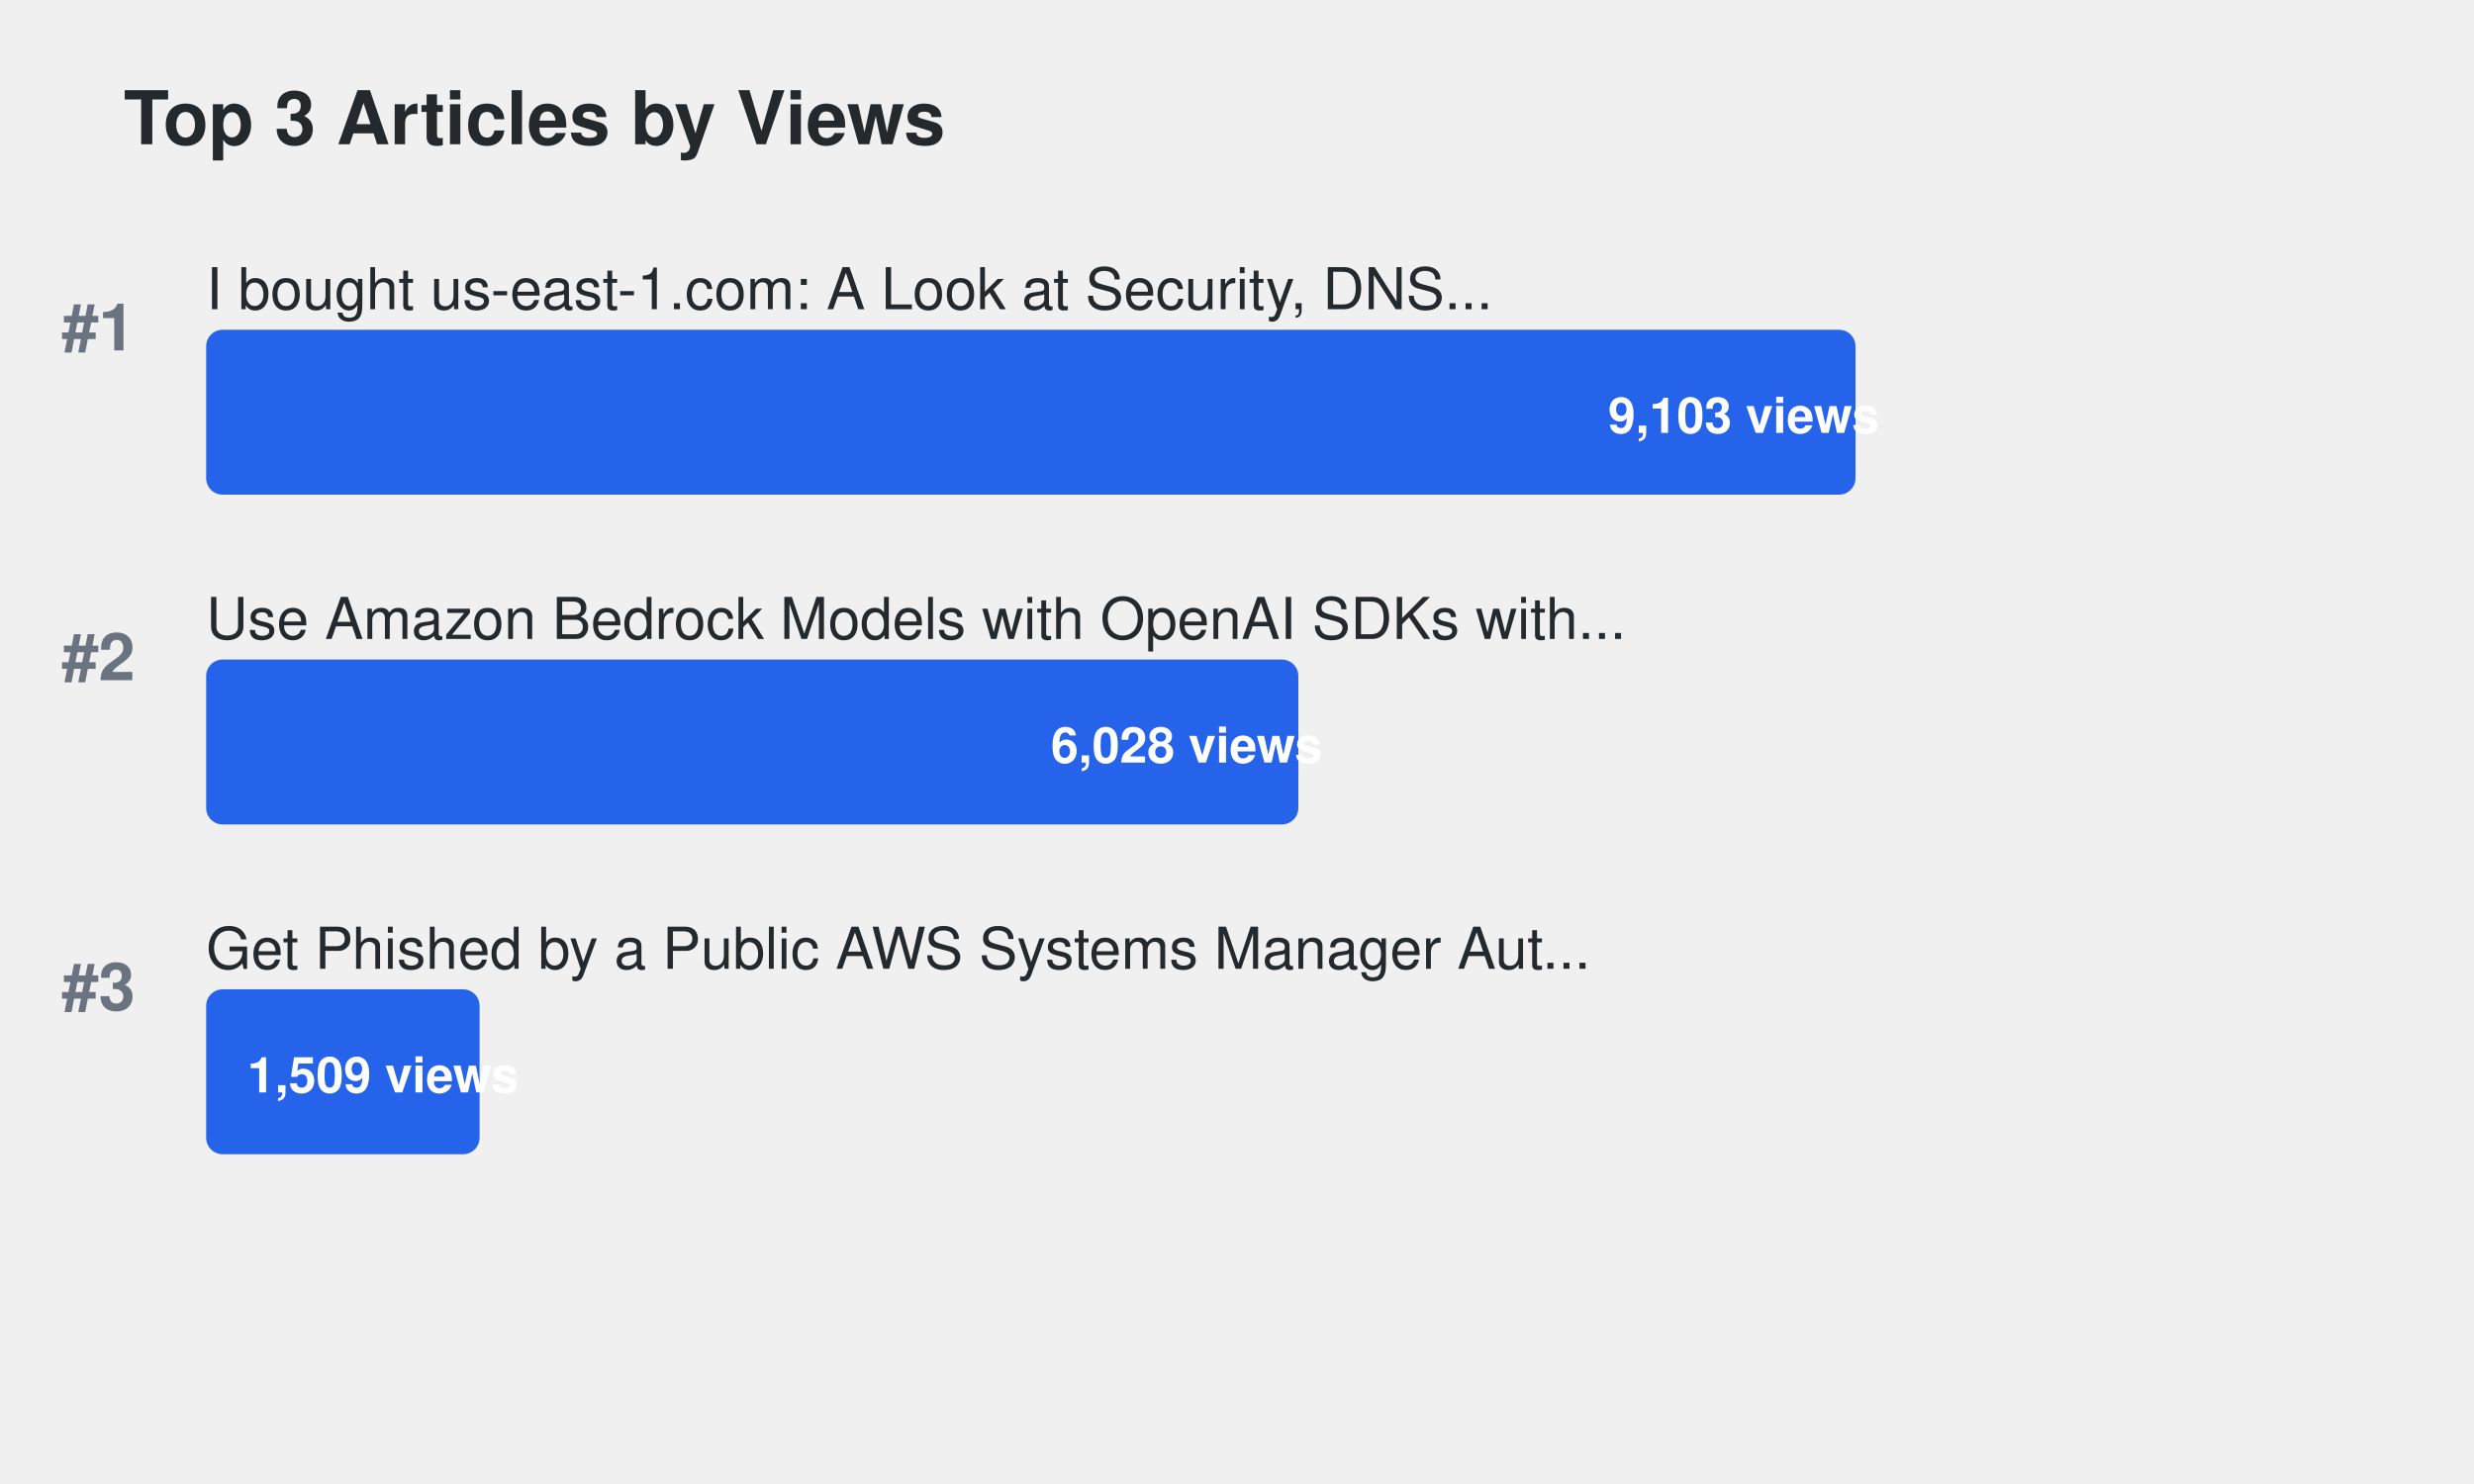
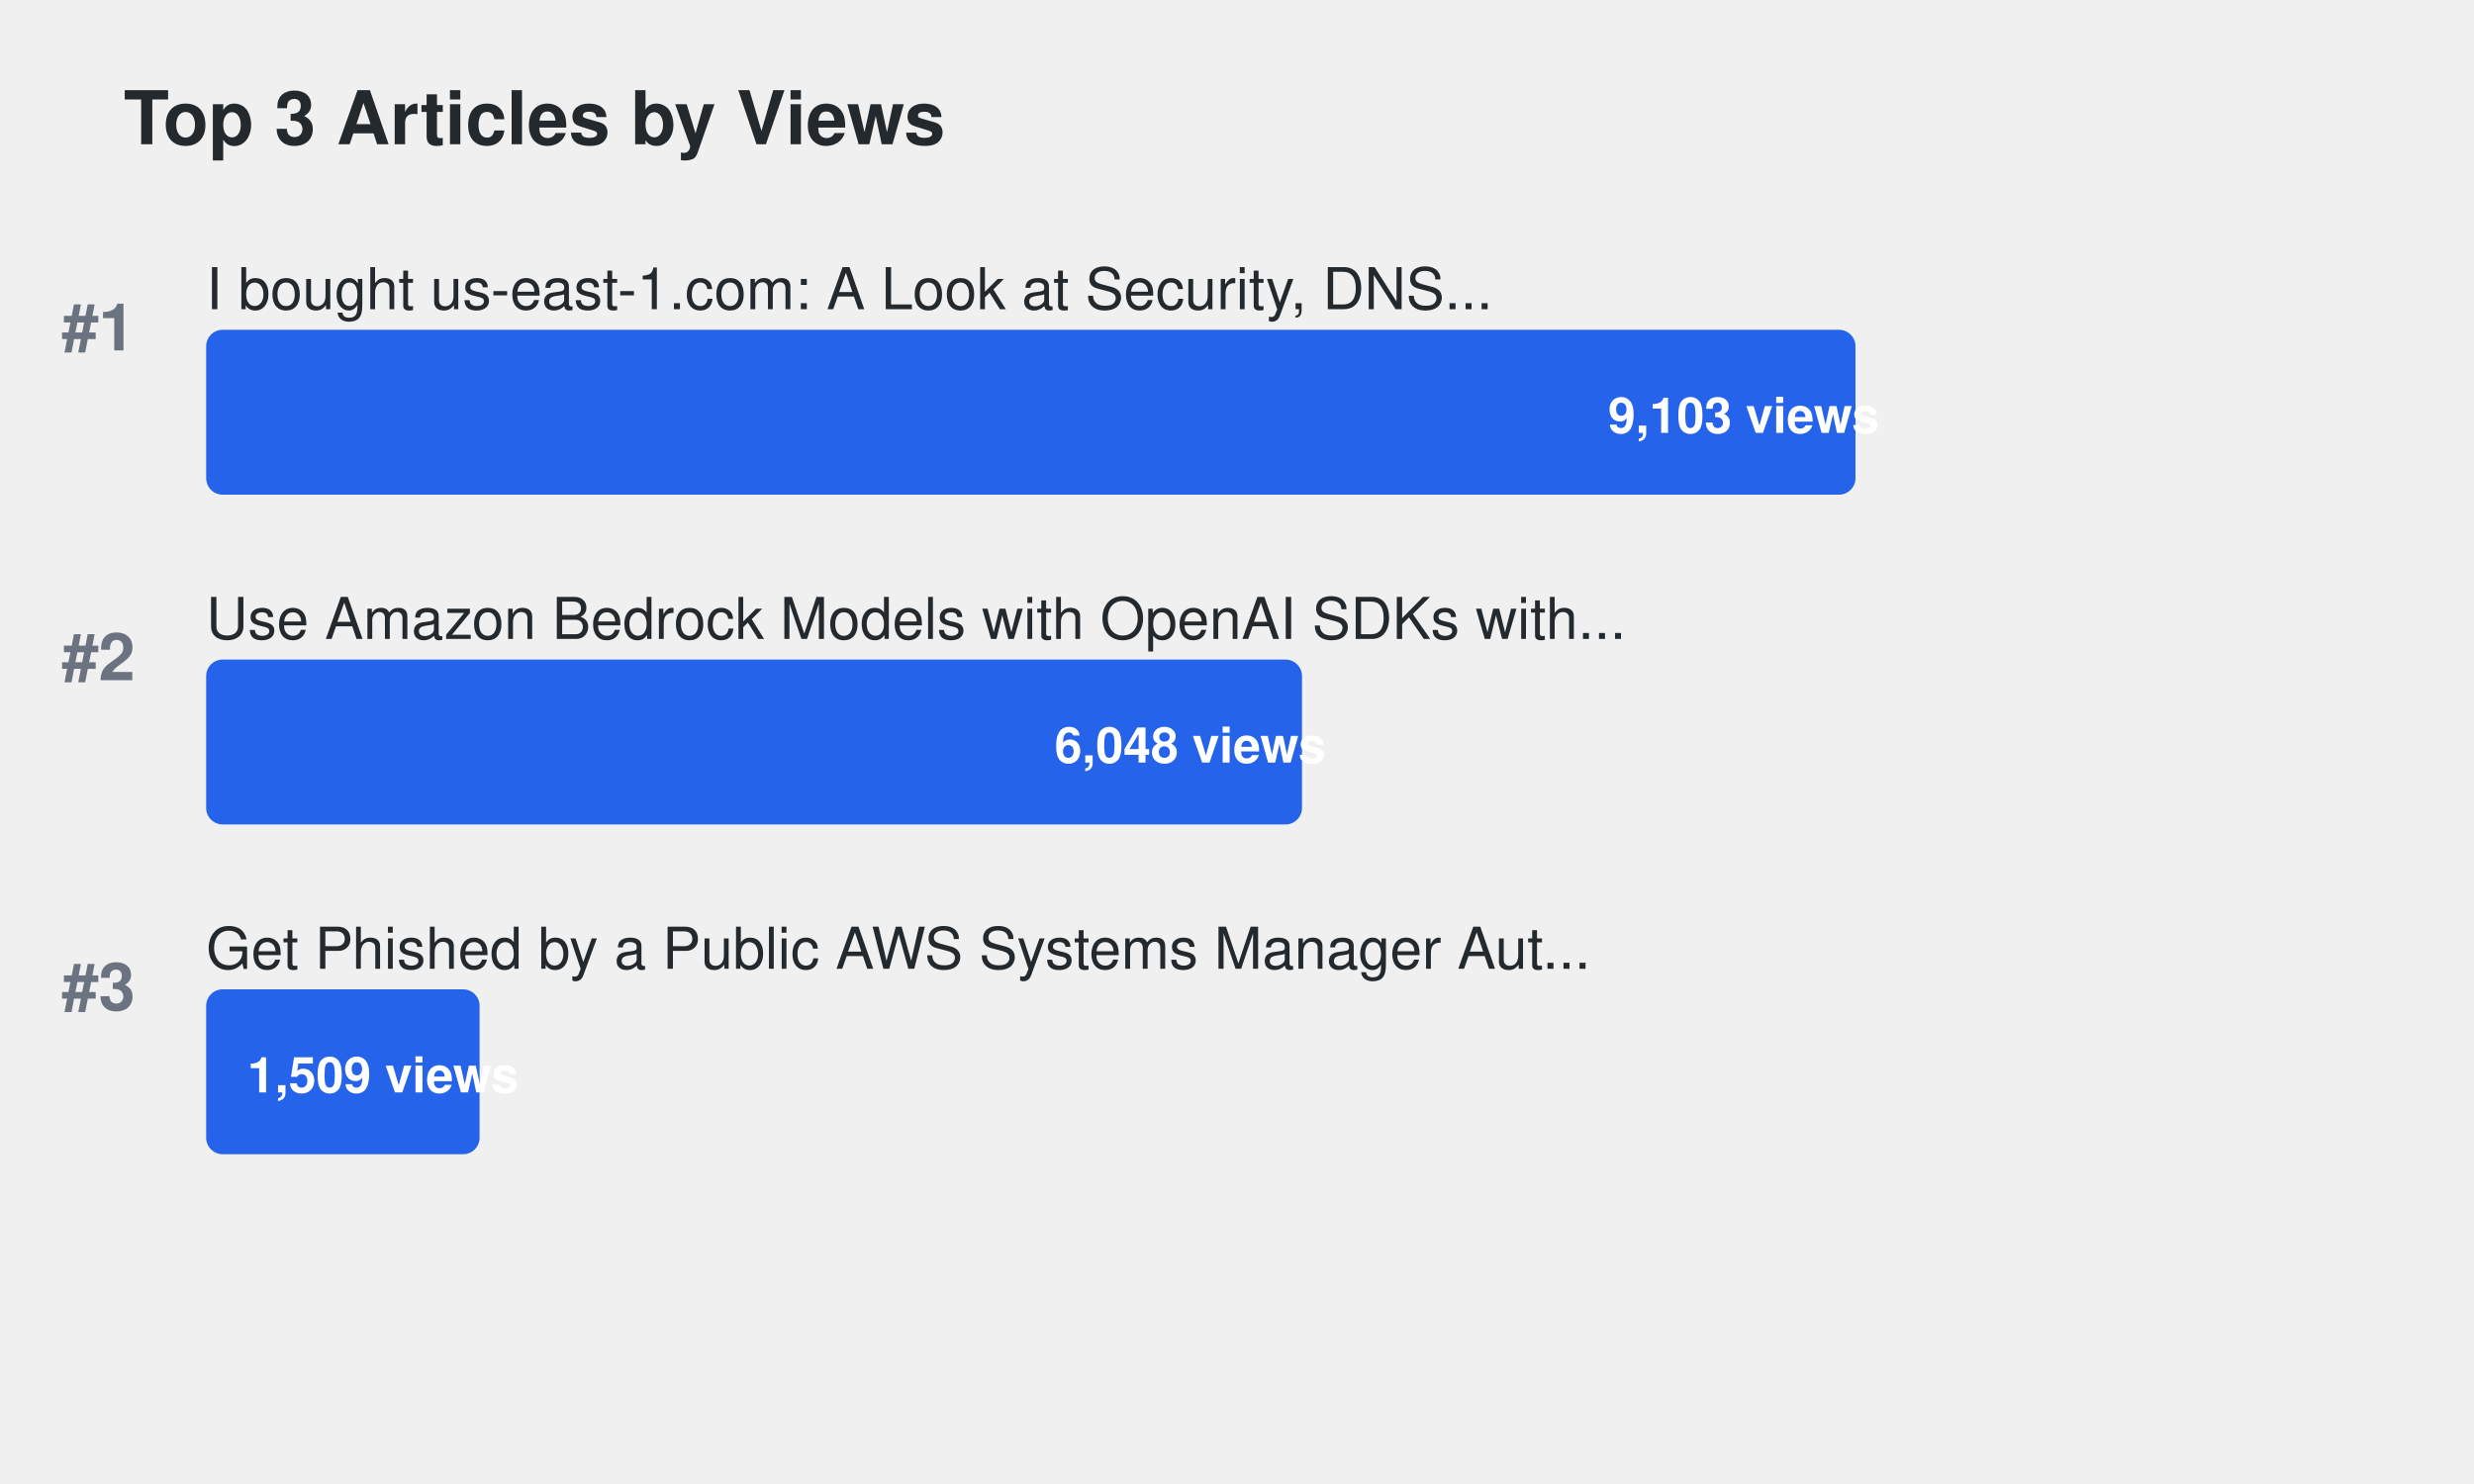
<svg xmlns="http://www.w3.org/2000/svg" width="600" height="360">
  <defs>
    <style>
.title { font-family: -apple-system, BlinkMacSystemFont, "Segoe UI", Helvetica, Arial, sans-serif; font-size: 18px; font-weight: 600; fill: #24292e; }
.article-title { font-family: -apple-system, BlinkMacSystemFont, "Segoe UI", Helvetica, Arial, sans-serif; font-size: 14px; font-weight: 500; fill: #24292e; }
.metric-value { font-family: -apple-system, BlinkMacSystemFont, "Segoe UI", Helvetica, Arial, sans-serif; font-size: 12px; font-weight: 600; fill: #ffffff; }
.rank { font-family: -apple-system, BlinkMacSystemFont, "Segoe UI", Helvetica, Arial, sans-serif; font-size: 16px; font-weight: 700; fill: #6b7280; }
.bar { rx: 4; ry: 4; }
.bar:hover { opacity: 0.8; cursor: pointer; }
a { text-decoration: none; }
a:hover .article-title { fill: #0969da; text-decoration: underline; }
a:hover .bar { opacity: 0.9; }
</style>
  </defs>
  <text x="30" y="35" class="title">Top 3 Articles by Views</text>
  <text x="15" y="85" class="rank">#1</text>
  <a href="https://dev.to/aws-builders/i-bought-us-east-1com-a-look-at-security-dns-traffic-and-protecting-aws-users-15ng" target="_blank">
    <text x="50" y="75" class="article-title">I bought us-east-1.com: A Look at Security, DNS...</text>
    <rect x="50" y="80" width="400.0" height="40" fill="#2563eb" class="bar">
</rect>
    <text x="390.0" y="105" class="metric-value" fill="#ffffff">9,103 views</text>
  </a>
  <text x="15" y="165" class="rank">#2</text>
  <a href="https://dev.to/aws-builders/use-amazon-bedrock-models-via-an-openai-api-compatible-serverless-endpoint-now-without-fixed-cost-5hf5" target="_blank">
    <text x="50" y="155" class="article-title">Use Amazon Bedrock Models with OpenAI SDKs with...</text>
-     <rect x="50" y="160" width="264.88" height="40" fill="#2563eb" class="bar">
+     <rect x="50" y="160" width="265.759" height="40" fill="#2563eb" class="bar">
</rect>
-     <text x="254.88" y="185" class="metric-value" fill="#ffffff">6,028 views</text>
+     <text x="255.759" y="185" class="metric-value" fill="#ffffff">6,048 views</text>
  </a>
  <text x="15" y="245" class="rank">#3</text>
  <a href="https://dev.to/aws-builders/get-phished-by-a-public-aws-systems-manager-automation-document-2die" target="_blank">
    <text x="50" y="235" class="article-title">Get Phished by a Public AWS Systems Manager Aut...</text>
    <rect x="50" y="240" width="66.308" height="40" fill="#2563eb" class="bar">
</rect>
    <text x="60" y="265" class="metric-value" fill="#24292e">1,509 views</text>
  </a>
</svg>
